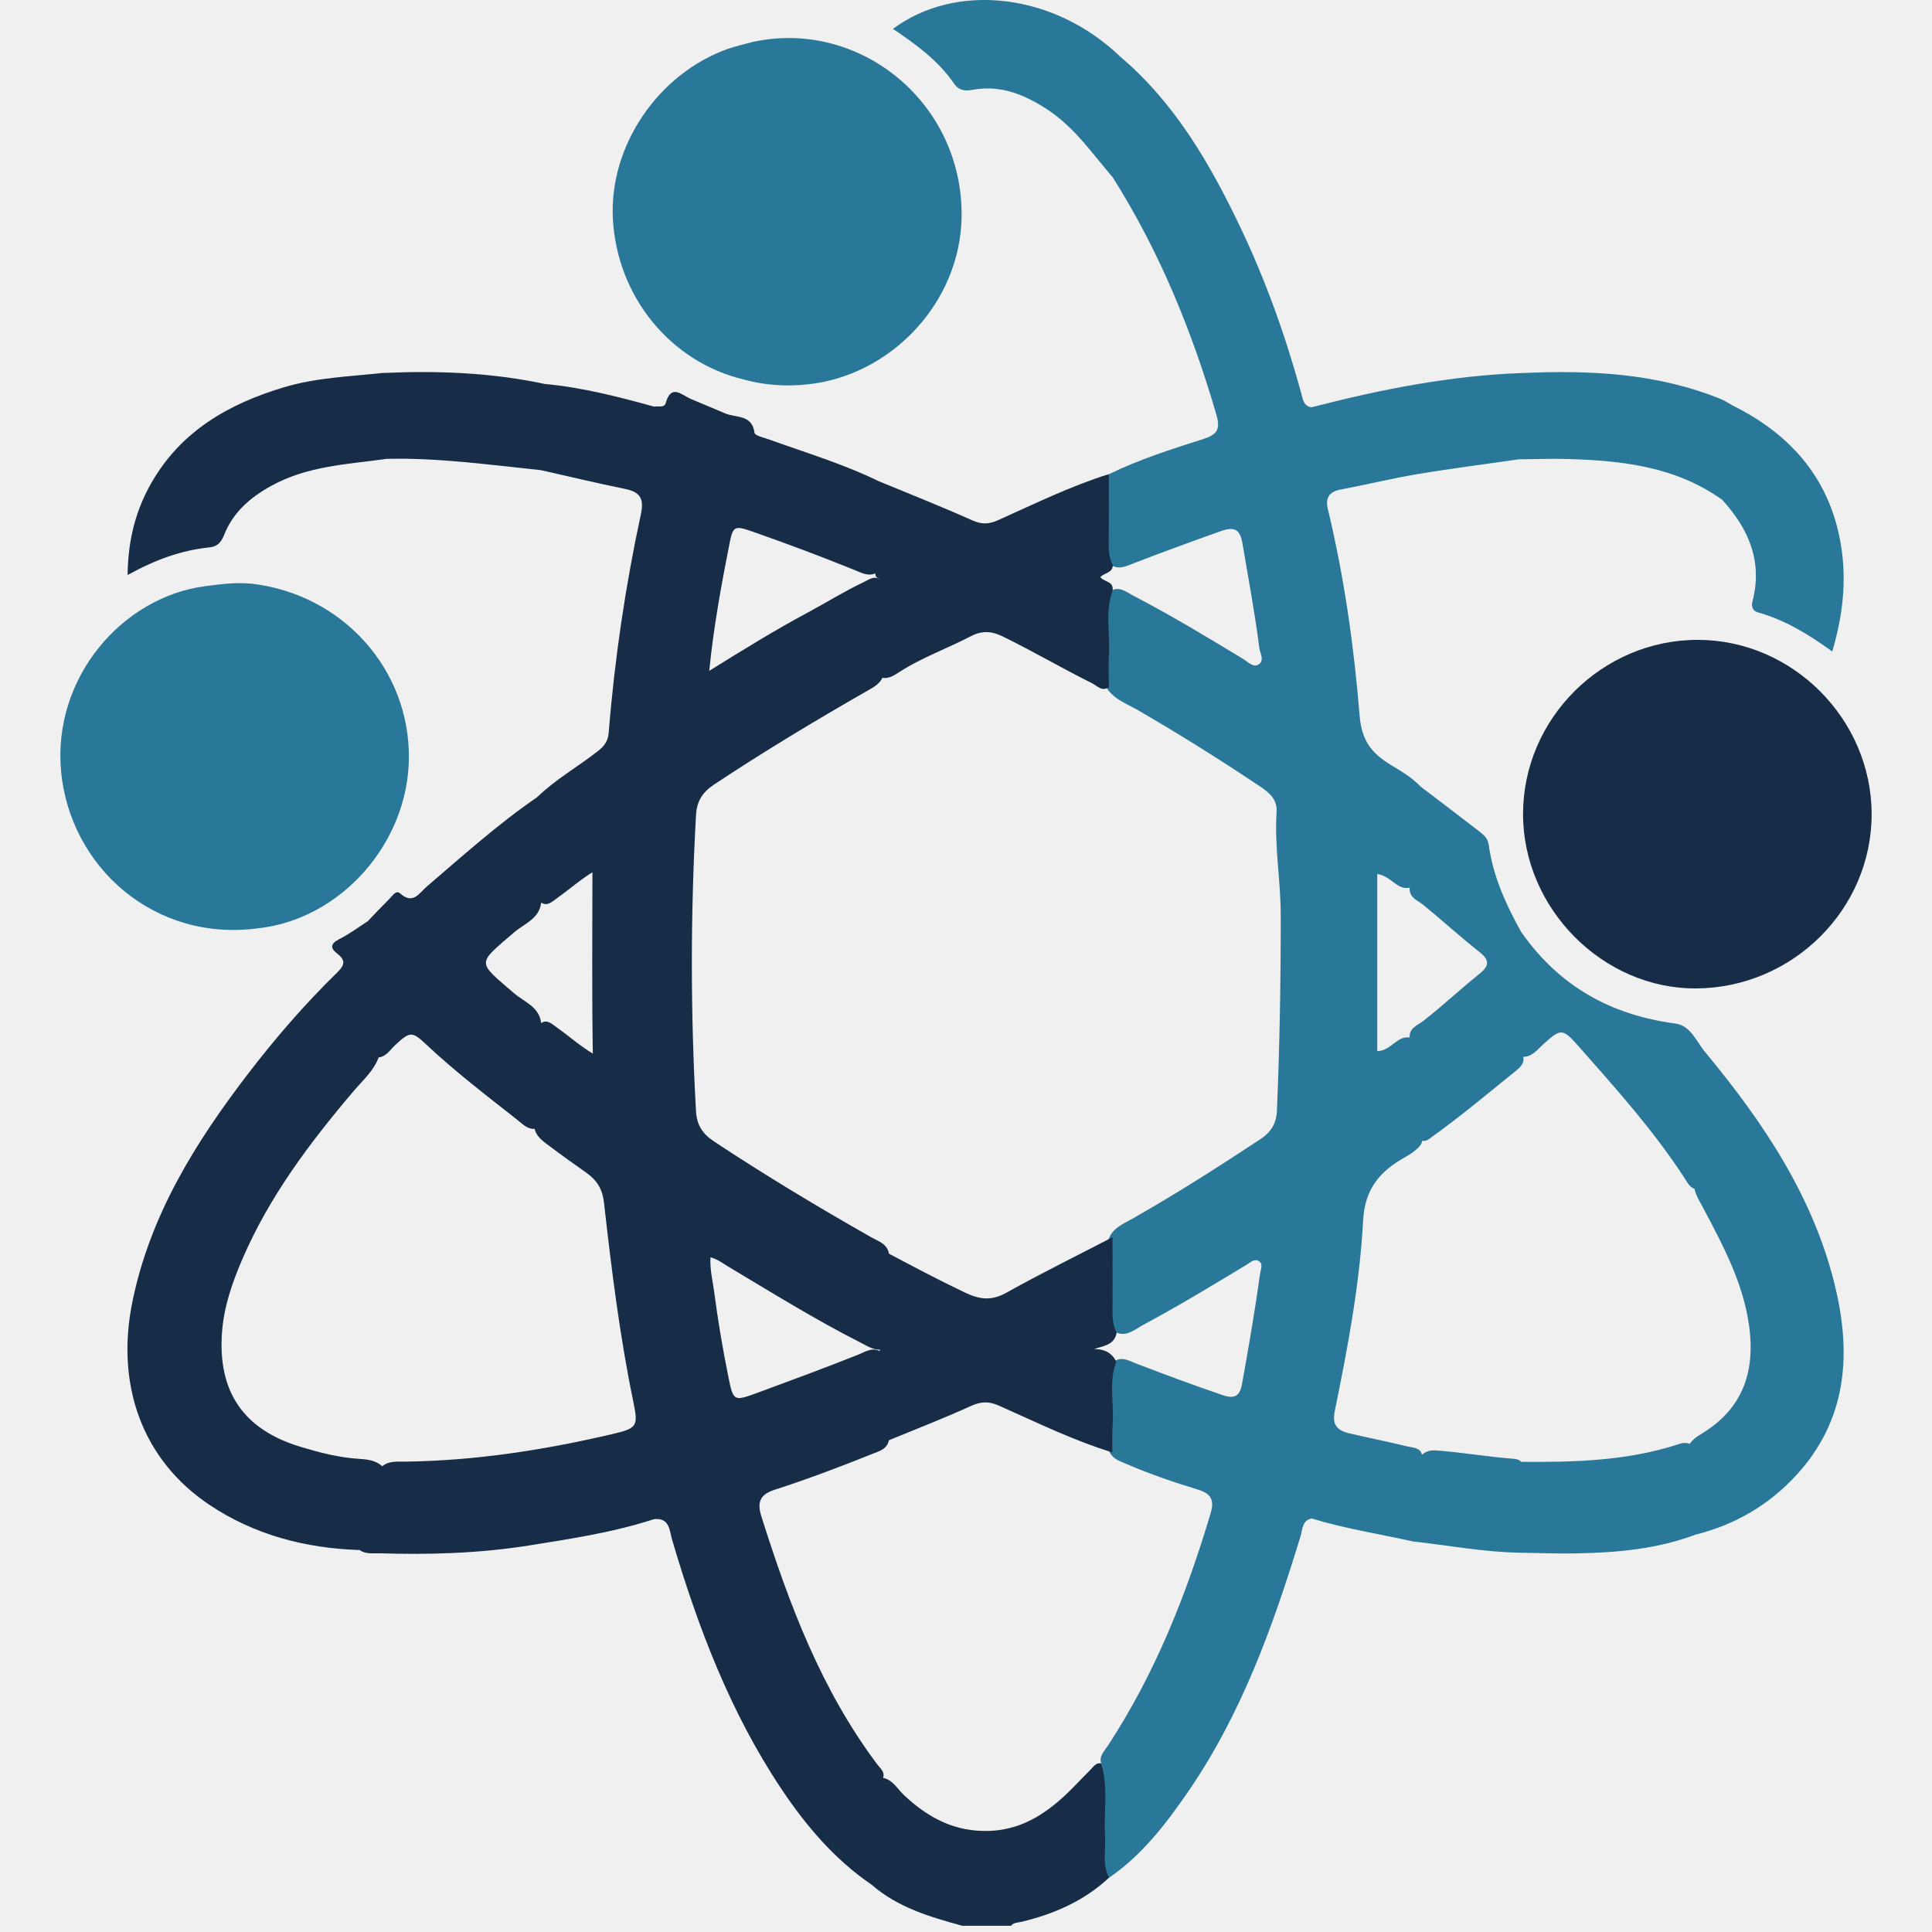
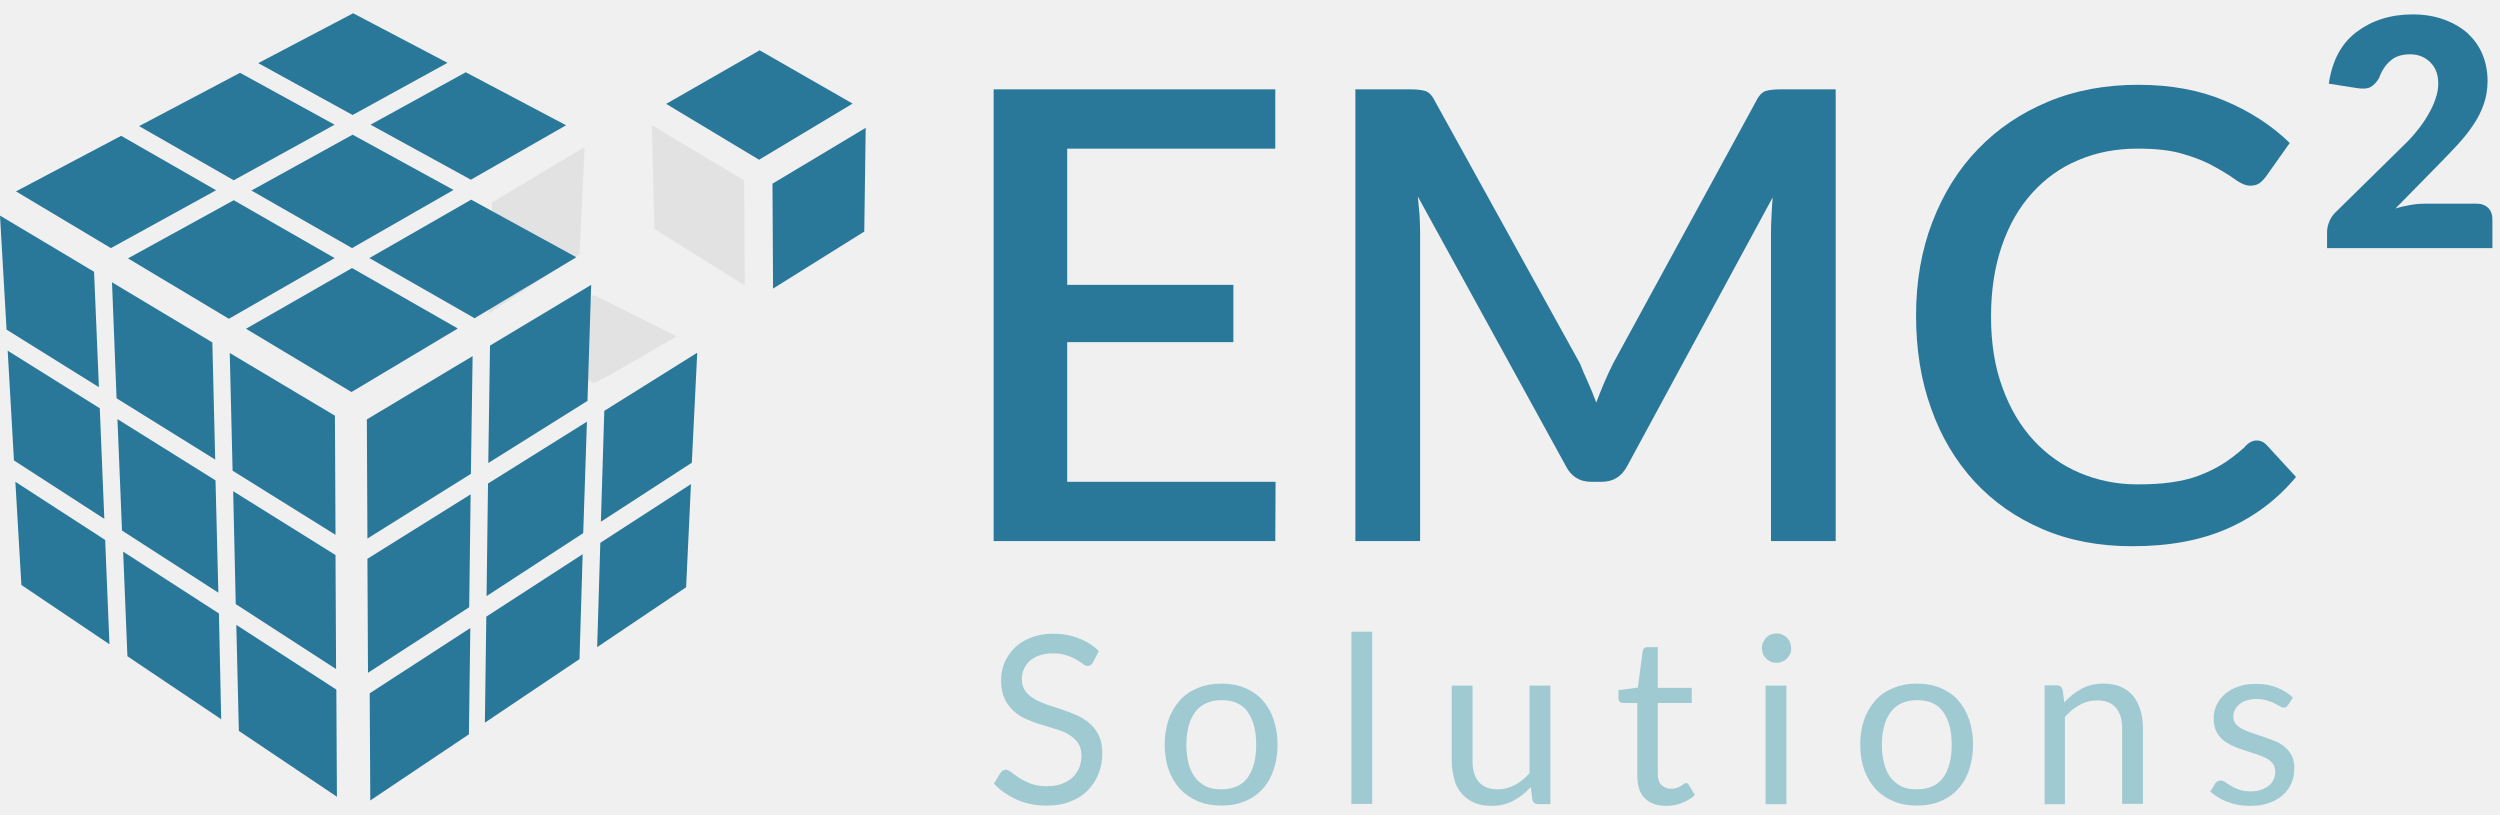
- <svg xmlns="http://www.w3.org/2000/svg" width="46" height="46" viewBox="0 0 60 64" fill="none">
-   <g clip-path="url(#clip0_236_2774)">
-     <path d="M34.743 62.196C33.914 62.972 32.911 63.407 31.824 63.666C31.706 63.695 31.576 63.68 31.493 63.793H29.873C28.802 63.498 27.74 63.189 26.877 62.436C26.737 61.354 26.814 60.27 26.869 59.186C26.875 59.063 26.949 58.954 27.065 58.889C27.518 58.84 27.695 59.231 27.951 59.471C28.749 60.218 29.634 60.693 30.775 60.651C31.726 60.616 32.472 60.193 33.149 59.594C33.489 59.294 33.792 58.954 34.114 58.633C34.247 58.498 34.385 58.272 34.615 58.525C34.778 58.758 34.798 59.028 34.791 59.296C34.77 60.261 34.864 61.23 34.745 62.194L34.743 62.196Z" fill="#172D47" />
-     <path d="M34.743 62.196C34.503 61.768 34.638 61.302 34.608 60.852C34.557 60.05 34.72 59.237 34.485 58.443C34.387 58.18 34.58 58.012 34.698 57.83C36.26 55.449 37.297 52.839 38.105 50.123C38.236 49.682 38.108 49.475 37.684 49.345C36.891 49.104 36.105 48.836 35.343 48.508C35.078 48.395 34.783 48.311 34.711 47.968C34.71 47.026 34.5 46.075 34.845 45.151C35.119 44.893 35.391 45.075 35.651 45.174C36.596 45.537 37.545 45.89 38.506 46.217C38.904 46.352 39.074 46.24 39.145 45.837C39.365 44.617 39.575 43.395 39.746 42.166C39.765 42.031 39.853 41.861 39.693 41.771C39.547 41.69 39.42 41.821 39.3 41.893C38.168 42.577 37.036 43.263 35.87 43.889C35.564 44.054 35.251 44.36 34.851 44.064C34.592 43.696 34.673 43.273 34.673 42.868C34.673 42.274 34.625 41.678 34.713 41.087C34.835 40.681 35.208 40.546 35.524 40.364C36.966 39.545 38.363 38.654 39.746 37.74C40.105 37.504 40.283 37.222 40.301 36.776C40.391 34.623 40.428 32.472 40.426 30.317C40.426 29.177 40.214 28.048 40.289 26.905C40.316 26.496 40.065 26.27 39.757 26.063C38.431 25.174 37.079 24.328 35.699 23.527C35.311 23.302 34.858 23.154 34.62 22.723C34.543 21.689 34.402 20.652 34.713 19.631C35.034 19.36 35.306 19.611 35.564 19.744C36.798 20.387 37.988 21.105 39.179 21.827C39.335 21.922 39.512 22.115 39.677 22.022C39.905 21.895 39.74 21.646 39.715 21.454C39.57 20.3 39.352 19.158 39.16 18.012C39.082 17.546 38.904 17.43 38.446 17.593C37.487 17.933 36.533 18.282 35.584 18.648C35.299 18.758 35.003 18.925 34.716 18.64C34.452 17.661 34.415 16.684 34.735 15.708C35.742 15.217 36.811 14.877 37.873 14.539C38.391 14.374 38.416 14.151 38.283 13.697C37.475 10.939 36.398 8.304 34.856 5.868C34.621 5.428 34.661 4.949 34.663 4.477C34.663 3.84 34.643 3.2 34.675 2.563C34.69 2.268 34.661 1.913 35.106 1.873C36.918 3.41 38.077 5.411 39.081 7.513C39.928 9.289 40.589 11.137 41.108 13.037C41.16 13.227 41.18 13.462 41.455 13.492C41.58 13.725 41.541 13.978 41.541 14.225C41.541 26.006 41.541 37.788 41.541 49.569C41.541 49.815 41.58 50.068 41.455 50.301C41.132 50.366 41.154 50.651 41.085 50.879C40.176 53.859 39.129 56.783 37.342 59.376C36.611 60.435 35.827 61.454 34.748 62.196H34.743Z" fill="#297899" />
-     <path d="M27.226 58.936C26.897 59.023 27.023 59.294 27.01 59.497C26.945 60.476 27.138 61.467 26.877 62.436C25.641 61.592 24.692 60.473 23.871 59.241C22.188 56.712 21.121 53.909 20.267 51.015C20.175 50.706 20.19 50.261 19.655 50.326C19.517 50.208 19.471 50.043 19.474 49.878C19.496 48.822 19.357 47.769 19.429 46.713C19.452 46.362 19.456 46.009 19.454 45.656C19.449 36.175 19.467 26.694 19.437 17.213C19.434 16.239 19.481 15.267 19.457 14.293C19.451 14.006 19.434 13.705 19.655 13.469C19.794 13.445 20.007 13.517 20.05 13.36C20.235 12.701 20.573 13.082 20.881 13.214C21.262 13.375 21.645 13.532 22.025 13.695C22.383 13.848 22.914 13.722 22.995 14.339C23.007 14.433 23.31 14.498 23.483 14.561C24.707 15 25.956 15.377 27.13 15.951C27.443 16.922 27.408 17.898 27.158 18.873C26.875 19.166 26.574 18.991 26.296 18.878C25.18 18.425 24.053 18.004 22.916 17.606C22.328 17.4 22.279 17.43 22.163 18.021C21.897 19.376 21.643 20.735 21.495 22.222C22.629 21.519 23.666 20.875 24.744 20.299C25.366 19.966 25.964 19.589 26.602 19.288C26.803 19.193 27.052 18.988 27.245 19.329C27.378 20.325 27.331 21.324 27.276 22.32C27.205 22.643 26.932 22.768 26.682 22.911C24.975 23.89 23.289 24.904 21.648 25.993C21.272 26.243 21.081 26.539 21.056 27.005C20.873 30.274 20.873 33.541 21.056 36.809C21.082 37.28 21.282 37.567 21.657 37.815C23.35 38.935 25.09 39.981 26.855 40.983C27.1 41.123 27.408 41.203 27.451 41.558C27.438 42.362 27.446 43.168 27.439 43.972C27.438 44.219 27.453 44.47 27.3 44.688C26.993 44.772 26.752 44.6 26.502 44.473C24.984 43.704 23.542 42.803 22.083 41.933C21.925 41.838 21.778 41.716 21.535 41.65C21.512 42.047 21.607 42.415 21.657 42.787C21.78 43.733 21.938 44.673 22.128 45.607C22.293 46.418 22.298 46.431 23.1 46.135C24.209 45.725 25.317 45.318 26.416 44.88C26.672 44.778 26.94 44.582 27.231 44.816C27.454 45.076 27.434 45.394 27.438 45.702C27.445 46.343 27.438 46.986 27.453 47.625C27.439 48.002 27.127 48.07 26.865 48.175C25.808 48.598 24.744 49.001 23.662 49.35C23.172 49.508 23.074 49.765 23.222 50.233C24.141 53.145 25.207 55.984 27.067 58.456C27.17 58.595 27.351 58.721 27.23 58.941L27.226 58.936Z" fill="#172D47" />
-     <path d="M48.453 26.967C48.453 23.802 51.081 21.188 54.252 21.196C57.383 21.204 59.994 23.823 60 26.962C60.007 30.116 57.389 32.72 54.194 32.743C51.102 32.765 48.452 30.099 48.453 26.967Z" fill="#172D47" />
-     <path d="M19.656 13.469C19.656 25.755 19.656 38.04 19.656 50.326C18.314 50.764 16.922 50.972 15.537 51.194C13.897 51.455 12.239 51.508 10.577 51.455C10.354 51.448 10.116 51.495 9.914 51.347C10.417 51.119 10.527 50.714 10.514 50.193C10.502 49.665 10.399 49.121 10.625 48.606C10.86 48.376 11.163 48.423 11.448 48.418C13.757 48.386 16.025 48.033 18.268 47.509C19.117 47.311 19.148 47.254 18.975 46.411C18.526 44.239 18.256 42.039 18.008 39.838C17.96 39.407 17.785 39.109 17.442 38.862C17.037 38.572 16.629 38.288 16.233 37.988C16.005 37.815 15.747 37.658 15.698 37.334C15.798 36.226 15.623 35.109 15.81 34.005C16.07 33.667 16.291 33.932 16.493 34.072C16.861 34.327 17.19 34.635 17.638 34.901C17.605 32.875 17.623 30.937 17.625 28.895C17.195 29.16 16.866 29.46 16.504 29.713C16.303 29.854 16.088 30.117 15.815 29.798C15.667 28.669 15.692 27.54 15.79 26.411C16.401 25.817 17.147 25.399 17.813 24.876C18.024 24.709 18.141 24.549 18.164 24.27C18.359 21.839 18.715 19.429 19.228 17.045C19.345 16.502 19.2 16.297 18.695 16.194C17.766 16.004 16.842 15.783 15.918 15.575C15.853 14.619 15.695 13.658 16.043 12.719C17.275 12.831 18.467 13.139 19.656 13.467V13.469Z" fill="#172D47" />
-     <path d="M41.45 50.301C41.295 50.078 41.333 49.823 41.333 49.577C41.333 37.79 41.333 26.001 41.333 14.214C41.333 13.968 41.297 13.713 41.45 13.49C43.744 12.898 46.059 12.44 48.436 12.356C48.546 13.315 48.633 14.274 48.315 15.215C47.196 15.377 46.074 15.518 44.96 15.705C44.107 15.848 43.266 16.056 42.416 16.214C42.021 16.288 41.899 16.506 41.988 16.867C42.529 19.12 42.853 21.414 43.04 23.715C43.107 24.54 43.448 24.957 44.057 25.329C44.407 25.542 44.765 25.748 45.053 26.05C44.991 26.849 45.011 27.65 45.003 28.451C45 28.777 45.018 29.115 44.77 29.381C44.304 29.558 44.119 29.025 43.624 28.952C43.623 30.907 43.623 32.846 43.624 34.819C44.104 34.815 44.3 34.238 44.767 34.388C45.053 34.641 44.991 34.984 45.006 35.306C45.043 36.102 44.923 36.906 45.118 37.693C45.136 37.885 45.015 37.996 44.885 38.105C44.773 38.198 44.65 38.275 44.523 38.346C43.708 38.806 43.21 39.387 43.155 40.431C43.042 42.56 42.64 44.663 42.214 46.755C42.131 47.164 42.266 47.377 42.67 47.474C43.315 47.627 43.966 47.757 44.61 47.912C44.82 47.962 45.088 47.943 45.118 48.263C44.951 48.916 45.03 49.582 45.008 50.241C45 50.526 45.046 50.827 44.825 51.067C43.701 50.814 42.559 50.641 41.453 50.303L41.45 50.301Z" fill="#297899" />
-     <path d="M10.686 48.598C10.686 49.237 10.65 49.882 10.698 50.517C10.745 51.127 10.553 51.425 9.915 51.347C8.119 51.29 6.422 50.846 4.927 49.843C2.717 48.36 1.825 45.887 2.384 43.131C2.97 40.249 4.476 37.84 6.229 35.555C7.125 34.388 8.087 33.273 9.141 32.244C9.363 32.027 9.504 31.846 9.184 31.601C8.948 31.421 8.92 31.271 9.236 31.111C9.566 30.947 9.865 30.72 10.178 30.52C10.628 30.547 10.615 30.905 10.618 31.196C10.633 32.408 10.668 33.622 10.601 34.833C10.48 35.391 10.05 35.747 9.706 36.153C8.25 37.868 6.907 39.655 6.016 41.739C5.689 42.504 5.418 43.285 5.355 44.127C5.208 46.089 6.056 47.349 7.936 47.922C8.572 48.115 9.211 48.283 9.88 48.325C10.165 48.343 10.463 48.371 10.686 48.596V48.598Z" fill="#172D47" />
-     <path d="M22.888 1.4C26.448 0.591 29.909 3.387 29.854 7.186C29.814 10.012 27.522 12.456 24.723 12.736C24.008 12.807 23.327 12.761 22.645 12.573C22.547 12.451 22.547 12.306 22.55 12.16C22.596 8.89 22.553 5.62 22.573 2.349C22.575 2.006 22.515 1.628 22.886 1.402L22.888 1.4Z" fill="#297899" />
-     <path d="M6.573 30.748C3.107 31.226 0.316 28.71 0.023 25.547C-0.262 22.455 2.043 19.777 4.798 19.418C5.311 19.351 5.816 19.285 6.332 19.336C6.796 19.453 6.766 19.837 6.77 20.184C6.783 21.507 6.775 22.833 6.775 24.157C6.775 26.04 6.78 27.923 6.771 29.806C6.771 30.129 6.833 30.475 6.572 30.748H6.573Z" fill="#297899" />
-     <path d="M54.518 34.891C56.45 37.227 58.118 39.718 58.816 42.72C59.33 44.936 59.154 47.054 57.53 48.839C56.615 49.845 55.487 50.508 54.165 50.837C53.912 50.729 53.871 50.498 53.867 50.27C53.856 49.505 53.796 48.741 53.907 47.98C53.994 47.695 54.244 47.575 54.468 47.431C55.757 46.606 56.139 45.399 55.945 43.946C55.755 42.52 55.09 41.28 54.432 40.036C54.307 39.8 54.152 39.575 54.12 39.298C53.904 38.091 53.972 36.876 54.005 35.662C54.014 35.351 53.944 34.874 54.518 34.889V34.891Z" fill="#297899" />
-     <path d="M6.573 30.748C6.573 27.184 6.573 23.617 6.575 20.052C6.575 19.786 6.62 19.504 6.332 19.334C9.342 19.684 11.575 22.163 11.545 25.124C11.515 27.93 9.296 30.44 6.573 30.748Z" fill="#297899" />
-     <path d="M27.132 22.428C27.13 21.344 27.129 20.26 27.125 19.178C27.027 19.141 26.985 19.07 26.997 18.967C27.277 18.222 27.07 17.45 27.129 16.694C27.147 16.447 27.132 16.198 27.132 15.95C28.158 16.374 29.193 16.782 30.206 17.237C30.525 17.38 30.765 17.366 31.071 17.228C32.277 16.687 33.466 16.103 34.731 15.706C34.731 16.494 34.736 17.282 34.728 18.067C34.726 18.3 34.761 18.52 34.864 18.729C34.851 18.988 34.573 18.973 34.451 19.12C34.576 19.283 34.908 19.251 34.854 19.568C34.598 20.27 34.781 20.996 34.734 21.711C34.711 22.06 34.731 22.412 34.733 22.763C34.503 22.923 34.346 22.718 34.178 22.635C33.178 22.137 32.214 21.571 31.208 21.079C30.837 20.898 30.519 20.888 30.152 21.079C29.383 21.482 28.559 21.772 27.821 22.243C27.623 22.37 27.405 22.533 27.132 22.427V22.428Z" fill="#172D47" />
-     <path d="M22.888 1.4C22.725 1.643 22.771 1.92 22.771 2.188C22.77 5.323 22.768 8.458 22.773 11.594C22.773 11.928 22.75 12.255 22.645 12.573C20.209 11.997 18.434 9.817 18.302 7.241C18.179 4.832 19.798 2.441 22.114 1.618C22.365 1.529 22.628 1.474 22.886 1.402L22.888 1.4Z" fill="#297899" />
-     <path d="M10.445 35.031C10.444 33.759 10.442 32.485 10.437 31.213C10.437 30.952 10.497 30.663 10.179 30.52C10.422 30.267 10.662 30.011 10.911 29.764C11.006 29.671 11.116 29.471 11.261 29.6C11.686 29.977 11.89 29.581 12.132 29.373C13.326 28.352 14.493 27.3 15.792 26.409C16.043 27.007 15.883 27.635 15.913 28.247C15.94 28.805 15.923 29.365 15.925 29.923C15.851 30.444 15.362 30.602 15.037 30.88C13.784 31.962 13.782 31.827 15.039 32.911C15.362 33.189 15.855 33.346 15.923 33.87C15.921 34.801 15.918 35.73 15.918 36.661C15.918 36.911 15.928 37.159 15.792 37.382C15.504 37.452 15.325 37.244 15.137 37.097C14.11 36.288 13.071 35.495 12.117 34.598C11.651 34.158 11.581 34.167 11.096 34.615C10.906 34.789 10.767 35.061 10.442 35.028L10.445 35.031Z" fill="#172D47" />
-     <path d="M10.812 15.2C9.506 15.382 8.176 15.433 6.979 16.098C6.286 16.481 5.721 16.97 5.425 17.719C5.334 17.949 5.209 18.106 4.946 18.132C4.008 18.227 3.141 18.542 2.227 19.048C2.24 17.886 2.496 16.895 3.027 15.975C4.011 14.271 5.577 13.379 7.398 12.831C8.474 12.508 9.584 12.473 10.687 12.353C10.762 12.423 10.868 12.485 10.886 12.584C11.038 13.46 11.15 14.336 10.812 15.197V15.2Z" fill="#172D47" />
-     <path d="M45.049 37.748C44.746 37.582 44.84 37.29 44.821 37.034C44.758 36.16 44.963 35.272 44.701 34.407C44.651 34.06 44.963 33.964 45.151 33.817C45.789 33.319 46.378 32.765 47.008 32.26C47.34 31.994 47.349 31.802 47.009 31.536C46.375 31.037 45.779 30.49 45.153 29.979C44.966 29.826 44.655 29.733 44.7 29.388C44.94 28.521 44.77 27.635 44.821 26.759C44.836 26.503 44.741 26.209 45.051 26.05C45.704 26.547 46.358 27.042 47.008 27.545C47.151 27.656 47.287 27.773 47.316 27.985C47.46 29.038 47.895 29.988 48.409 30.905C48.145 32.234 48.116 33.564 48.411 34.893C48.563 35.159 48.388 35.336 48.213 35.475C47.295 36.215 46.393 36.976 45.432 37.663C45.321 37.743 45.204 37.858 45.044 37.752L45.049 37.748Z" fill="#297899" />
-     <path d="M48.315 15.217C48.343 14.263 48.212 13.302 48.436 12.358C50.674 12.256 52.887 12.361 54.998 13.217C55.148 13.277 55.283 13.372 55.426 13.45C55.308 14.229 55.364 15.017 55.34 15.8C55.331 16.079 55.378 16.396 55.043 16.552C53.508 15.455 51.735 15.257 49.925 15.205C49.389 15.19 48.851 15.212 48.315 15.215V15.217Z" fill="#297899" />
-     <path d="M35.103 1.872C34.811 2.006 34.856 2.271 34.856 2.516C34.855 3.633 34.853 4.749 34.853 5.866C34.18 5.085 33.594 4.221 32.713 3.64C31.953 3.137 31.148 2.801 30.206 2.977C29.971 3.022 29.76 2.997 29.605 2.771C29.08 2.003 28.341 1.469 27.58 0.956C29.688 -0.606 32.925 -0.223 35.104 1.872H35.103Z" fill="#297899" />
-     <path d="M55.045 16.552C55.301 15.761 55.102 14.949 55.161 14.148C55.181 13.885 55.103 13.594 55.428 13.449C57.274 14.371 58.538 15.781 58.944 17.834C59.188 19.06 59.079 20.294 58.695 21.581C57.912 21.015 57.126 20.533 56.225 20.284C56.057 20.237 56.011 20.082 56.051 19.932C56.4 18.6 55.927 17.515 55.045 16.551V16.552Z" fill="#297899" />
-     <path d="M48.41 35.011C48.066 34.971 48.058 34.721 48.06 34.462C48.062 33.489 48.056 32.518 48.063 31.546C48.065 31.278 48.07 30.995 48.413 30.903C49.655 32.667 51.363 33.624 53.489 33.904C54.027 33.974 54.2 34.533 54.519 34.891C54.116 35.078 54.17 35.452 54.169 35.787C54.162 36.992 54.129 38.2 54.275 39.402C53.991 39.407 53.899 39.17 53.779 38.989C52.754 37.422 51.508 36.035 50.273 34.638C49.763 34.062 49.7 34.07 49.134 34.583C48.922 34.775 48.746 35.029 48.41 35.009V35.011Z" fill="#297899" />
-     <path d="M54.042 47.865C54.042 48.639 54.042 49.414 54.039 50.188C54.039 50.414 54.046 50.636 54.166 50.837C52.895 51.315 51.565 51.433 50.224 51.458C49.585 51.472 48.944 51.443 48.303 51.435C47.927 51.417 47.76 51.21 47.754 50.842C47.742 50.245 47.733 49.648 47.758 49.052C47.775 48.664 47.962 48.438 48.366 48.425C50.143 48.441 51.913 48.396 53.626 47.834C53.763 47.788 53.911 47.777 54.044 47.867L54.042 47.865Z" fill="#297899" />
-     <path d="M10.811 15.2C10.755 14.253 10.94 13.294 10.687 12.355C12.486 12.275 14.276 12.341 16.045 12.719C15.975 13.67 16.191 14.632 15.92 15.575C14.221 15.4 12.526 15.159 10.811 15.2Z" fill="#172D47" />
-     <path d="M48.455 48.583C48.062 48.544 47.907 48.706 47.928 49.112C47.958 49.683 47.958 50.258 47.928 50.829C47.91 51.149 48.037 51.32 48.303 51.433C47.133 51.413 45.982 51.192 44.823 51.064C44.823 50.323 44.823 49.584 44.823 48.844C44.823 48.598 44.793 48.338 45.084 48.213C45.223 48.062 45.409 48.035 45.594 48.048C46.452 48.113 47.301 48.263 48.158 48.326C48.3 48.336 48.44 48.401 48.456 48.583H48.455Z" fill="#297899" />
-     <path d="M27.379 41.493C28.233 41.946 29.085 42.399 29.96 42.815C30.449 43.048 30.839 43.101 31.333 42.825C32.489 42.179 33.678 41.595 34.853 40.985C34.853 41.803 34.86 42.619 34.853 43.436C34.852 43.686 34.873 43.924 34.991 44.147C34.91 44.585 34.514 44.582 34.244 44.692C34.547 44.683 34.822 44.788 34.98 45.111C34.717 45.789 34.911 46.495 34.858 47.186C34.835 47.492 34.85 47.803 34.847 48.112C33.544 47.714 32.327 47.111 31.089 46.563C30.752 46.415 30.499 46.423 30.169 46.573C29.257 46.986 28.323 47.349 27.397 47.73C27.126 47.447 27.284 47.097 27.259 46.779C27.207 46.102 27.349 45.411 27.136 44.742L27.146 44.733C27.392 43.914 27.182 43.075 27.257 42.249C27.281 41.994 27.157 41.714 27.377 41.49L27.379 41.493Z" fill="#172D47" />
-   </g>
-   <defs>
-     <clipPath id="clip0_236_2774">
-       <rect width="60" height="63.793" fill="white" />
-     </clipPath>
-   </defs>
+ <svg xmlns="http://www.w3.org/2000/svg" width="132" height="43" viewBox="0 0 132 43" fill="none">
+   <path d="M35.73 17.765L32.178 19.812L31.365 20.233L26.835 17.87L31.38 15.583L35.73 17.765Z" fill="#E2E2E2" />
+   <path d="M30.869 7.758L30.598 13.431L25.797 16.546L25.977 10.692L30.869 7.758Z" fill="#E2E2E2" />
+   <path d="M57.703 34.981C57.673 35.041 57.628 35.086 57.583 35.116C57.537 35.146 57.492 35.161 57.417 35.161C57.342 35.161 57.267 35.131 57.176 35.056C57.086 34.981 56.965 34.905 56.83 34.83C56.695 34.74 56.514 34.665 56.318 34.604C56.123 34.529 55.882 34.499 55.596 34.499C55.325 34.499 55.084 34.529 54.889 34.604C54.678 34.68 54.512 34.77 54.377 34.89C54.241 35.011 54.136 35.161 54.061 35.327C53.986 35.492 53.955 35.673 53.955 35.868C53.955 36.109 54.016 36.32 54.136 36.486C54.256 36.651 54.422 36.786 54.618 36.907C54.813 37.027 55.039 37.117 55.295 37.208C55.551 37.298 55.807 37.373 56.078 37.464C56.348 37.554 56.604 37.659 56.86 37.765C57.116 37.885 57.342 38.02 57.537 38.201C57.733 38.367 57.899 38.592 58.019 38.833C58.139 39.089 58.2 39.39 58.2 39.766C58.2 40.157 58.139 40.519 58.004 40.849C57.868 41.196 57.673 41.482 57.432 41.737C57.176 41.993 56.875 42.189 56.499 42.324C56.138 42.475 55.716 42.535 55.25 42.535C54.678 42.535 54.151 42.43 53.684 42.219C53.218 42.008 52.812 41.737 52.48 41.376L52.827 40.804C52.857 40.759 52.902 40.714 52.947 40.684C52.992 40.654 53.052 40.639 53.097 40.639C53.188 40.639 53.278 40.684 53.398 40.774C53.519 40.865 53.654 40.97 53.82 41.075C53.986 41.181 54.181 41.286 54.422 41.376C54.663 41.467 54.949 41.512 55.295 41.512C55.581 41.512 55.837 41.467 56.047 41.391C56.273 41.316 56.454 41.196 56.619 41.06C56.77 40.925 56.89 40.744 56.98 40.549C57.056 40.353 57.101 40.127 57.101 39.886C57.101 39.616 57.041 39.405 56.92 39.224C56.8 39.059 56.634 38.908 56.439 38.788C56.243 38.667 56.017 38.577 55.761 38.502C55.506 38.427 55.25 38.336 54.979 38.261C54.708 38.186 54.452 38.081 54.196 37.975C53.94 37.87 53.715 37.719 53.519 37.539C53.323 37.358 53.158 37.148 53.037 36.877C52.917 36.606 52.857 36.29 52.857 35.899C52.857 35.583 52.917 35.282 53.037 34.996C53.158 34.71 53.338 34.439 53.564 34.213C53.79 33.987 54.076 33.807 54.422 33.671C54.768 33.536 55.144 33.461 55.596 33.461C56.093 33.461 56.544 33.536 56.95 33.702C57.357 33.852 57.718 34.078 58.019 34.379L57.703 34.981Z" fill="#9FCAD1" />
+   <path d="M64.491 36.094C64.943 36.094 65.364 36.169 65.725 36.32C66.086 36.471 66.403 36.681 66.658 36.967C66.914 37.253 67.11 37.584 67.245 37.99C67.381 38.382 67.456 38.833 67.456 39.315C67.456 39.811 67.381 40.248 67.245 40.654C67.11 41.045 66.914 41.391 66.658 41.662C66.403 41.948 66.086 42.159 65.725 42.309C65.364 42.46 64.943 42.535 64.491 42.535C64.04 42.535 63.618 42.46 63.257 42.309C62.896 42.159 62.58 41.948 62.309 41.662C62.053 41.376 61.857 41.045 61.707 40.654C61.571 40.263 61.496 39.811 61.496 39.315C61.496 38.818 61.571 38.382 61.707 37.99C61.842 37.599 62.053 37.253 62.309 36.967C62.565 36.681 62.881 36.471 63.257 36.32C63.633 36.169 64.025 36.094 64.491 36.094ZM64.491 41.677C65.108 41.677 65.575 41.467 65.876 41.06C66.177 40.639 66.327 40.067 66.327 39.33C66.327 38.577 66.177 38.005 65.876 37.584C65.575 37.163 65.108 36.967 64.491 36.967C64.175 36.967 63.904 37.027 63.678 37.133C63.453 37.238 63.257 37.388 63.106 37.599C62.956 37.795 62.836 38.05 62.76 38.337C62.685 38.622 62.64 38.968 62.64 39.33C62.64 39.691 62.685 40.037 62.76 40.323C62.836 40.609 62.956 40.865 63.106 41.06C63.257 41.256 63.453 41.406 63.678 41.527C63.904 41.632 64.175 41.677 64.491 41.677Z" fill="#9FCAD1" />
+   <path d="M72.452 33.355V42.445H71.353V33.355H72.452Z" fill="#9FCAD1" />
+   <path d="M77.75 36.199V40.187C77.75 40.654 77.855 41.03 78.081 41.286C78.307 41.542 78.623 41.677 79.075 41.677C79.391 41.677 79.692 41.602 79.978 41.451C80.263 41.301 80.519 41.09 80.76 40.819V36.199H81.859V42.459H81.212C81.061 42.459 80.956 42.384 80.911 42.234L80.82 41.557C80.549 41.858 80.248 42.098 79.902 42.279C79.571 42.459 79.18 42.55 78.743 42.55C78.397 42.55 78.096 42.49 77.84 42.384C77.585 42.264 77.359 42.113 77.178 41.903C76.998 41.692 76.862 41.451 76.787 41.15C76.712 40.849 76.651 40.533 76.651 40.187V36.199H77.75Z" fill="#9FCAD1" />
+   <path d="M87.984 42.55C87.487 42.55 87.111 42.415 86.84 42.144C86.569 41.873 86.448 41.467 86.448 40.955V37.117H85.696C85.636 37.117 85.576 37.102 85.53 37.057C85.485 37.012 85.455 36.952 85.455 36.877V36.44L86.478 36.305L86.734 34.379C86.749 34.318 86.764 34.273 86.81 34.228C86.855 34.183 86.915 34.168 86.975 34.168H87.532V36.32H89.323V37.117H87.532V40.865C87.532 41.136 87.592 41.331 87.728 41.452C87.863 41.572 88.014 41.647 88.224 41.647C88.345 41.647 88.435 41.632 88.525 41.602C88.616 41.572 88.676 41.542 88.751 41.497C88.826 41.452 88.871 41.421 88.902 41.391C88.932 41.361 88.977 41.346 89.022 41.346C89.082 41.346 89.127 41.376 89.172 41.452L89.489 41.978C89.293 42.159 89.067 42.294 88.796 42.4C88.525 42.505 88.269 42.55 87.984 42.55Z" fill="#9FCAD1" />
+   <path d="M94.577 34.228C94.577 34.334 94.561 34.439 94.516 34.529C94.471 34.62 94.411 34.71 94.351 34.77C94.291 34.83 94.2 34.905 94.095 34.935C94.005 34.981 93.899 34.996 93.794 34.996C93.689 34.996 93.583 34.981 93.493 34.935C93.403 34.89 93.312 34.845 93.252 34.77C93.177 34.695 93.117 34.62 93.087 34.529C93.056 34.439 93.026 34.334 93.026 34.228C93.026 34.123 93.041 34.017 93.087 33.927C93.132 33.837 93.177 33.747 93.252 33.671C93.327 33.596 93.403 33.536 93.493 33.506C93.583 33.476 93.689 33.446 93.794 33.446C93.899 33.446 94.005 33.461 94.095 33.506C94.185 33.551 94.276 33.596 94.351 33.671C94.426 33.747 94.486 33.822 94.516 33.927C94.546 34.033 94.577 34.123 94.577 34.228ZM94.321 36.2V42.46H93.222V36.2H94.321Z" fill="#9FCAD1" />
+   <path d="M101.214 36.094C101.665 36.094 102.087 36.169 102.448 36.32C102.809 36.471 103.125 36.681 103.381 36.967C103.637 37.253 103.833 37.584 103.968 37.99C104.103 38.382 104.179 38.833 104.179 39.315C104.179 39.811 104.103 40.248 103.968 40.654C103.833 41.045 103.637 41.391 103.381 41.662C103.125 41.948 102.809 42.159 102.448 42.309C102.087 42.46 101.665 42.535 101.214 42.535C100.762 42.535 100.341 42.46 99.98 42.309C99.618 42.159 99.302 41.948 99.031 41.662C98.776 41.376 98.58 41.045 98.43 40.654C98.294 40.263 98.219 39.811 98.219 39.315C98.219 38.818 98.294 38.382 98.43 37.99C98.565 37.599 98.776 37.253 99.031 36.967C99.287 36.681 99.603 36.471 99.98 36.32C100.356 36.169 100.747 36.094 101.214 36.094ZM101.214 41.677C101.831 41.677 102.297 41.467 102.598 41.06C102.899 40.639 103.05 40.067 103.05 39.33C103.05 38.577 102.899 38.005 102.598 37.584C102.297 37.163 101.831 36.967 101.214 36.967C100.898 36.967 100.627 37.027 100.401 37.133C100.175 37.238 99.98 37.388 99.829 37.599C99.679 37.795 99.558 38.05 99.483 38.337C99.408 38.622 99.363 38.968 99.363 39.33C99.363 39.691 99.408 40.037 99.483 40.323C99.558 40.609 99.679 40.865 99.829 41.06C99.98 41.256 100.175 41.406 100.401 41.527C100.627 41.632 100.898 41.677 101.214 41.677Z" fill="#9FCAD1" />
+   <path d="M107.957 42.445V36.184H108.604C108.755 36.184 108.86 36.26 108.905 36.41L108.996 37.087C109.266 36.786 109.567 36.546 109.914 36.365C110.245 36.184 110.636 36.094 111.072 36.094C111.419 36.094 111.72 36.154 111.975 36.26C112.231 36.38 112.457 36.531 112.623 36.741C112.803 36.952 112.924 37.193 113.014 37.494C113.104 37.78 113.149 38.111 113.149 38.457V42.445H112.051V38.472C112.051 38.005 111.945 37.629 111.72 37.373C111.509 37.117 111.178 36.982 110.726 36.982C110.395 36.982 110.094 37.057 109.808 37.223C109.522 37.373 109.266 37.584 109.026 37.855V42.46H107.957V42.445Z" fill="#9FCAD1" />
+   <path d="M120.809 37.223C120.764 37.313 120.689 37.358 120.583 37.358C120.523 37.358 120.448 37.343 120.372 37.283C120.297 37.238 120.192 37.193 120.087 37.133C119.981 37.072 119.846 37.027 119.68 36.982C119.53 36.937 119.334 36.907 119.123 36.907C118.943 36.907 118.777 36.937 118.627 36.982C118.476 37.027 118.356 37.087 118.25 37.178C118.145 37.268 118.07 37.358 118.01 37.464C117.949 37.569 117.919 37.689 117.919 37.825C117.919 37.99 117.964 38.126 118.055 38.231C118.145 38.336 118.265 38.427 118.416 38.502C118.566 38.577 118.747 38.653 118.928 38.713C119.123 38.773 119.319 38.833 119.53 38.908C119.74 38.983 119.936 39.059 120.132 39.134C120.327 39.209 120.493 39.315 120.643 39.45C120.794 39.57 120.914 39.721 121.005 39.901C121.095 40.082 121.14 40.293 121.14 40.549C121.14 40.834 121.095 41.105 120.99 41.346C120.884 41.587 120.734 41.798 120.538 41.978C120.342 42.159 120.087 42.294 119.801 42.4C119.515 42.505 119.168 42.55 118.792 42.55C118.356 42.55 117.964 42.475 117.603 42.339C117.242 42.204 116.956 42.008 116.7 41.798L116.956 41.376C116.986 41.316 117.031 41.286 117.076 41.256C117.122 41.226 117.182 41.211 117.257 41.211C117.332 41.211 117.408 41.241 117.498 41.301C117.573 41.361 117.678 41.421 117.799 41.497C117.919 41.572 118.055 41.632 118.22 41.692C118.386 41.752 118.597 41.783 118.852 41.783C119.063 41.783 119.259 41.752 119.409 41.692C119.575 41.632 119.71 41.557 119.816 41.467C119.921 41.376 119.996 41.256 120.056 41.136C120.102 41.015 120.132 40.88 120.132 40.744C120.132 40.579 120.087 40.428 119.996 40.308C119.906 40.187 119.786 40.097 119.635 40.022C119.485 39.947 119.304 39.871 119.108 39.811C118.913 39.751 118.717 39.691 118.506 39.616C118.296 39.555 118.1 39.48 117.904 39.39C117.709 39.3 117.528 39.194 117.377 39.074C117.227 38.953 117.107 38.788 117.016 38.607C116.926 38.427 116.881 38.186 116.881 37.93C116.881 37.689 116.926 37.464 117.031 37.238C117.137 37.012 117.272 36.832 117.468 36.651C117.663 36.486 117.889 36.35 118.16 36.26C118.431 36.154 118.747 36.109 119.108 36.109C119.515 36.109 119.891 36.169 120.222 36.305C120.553 36.44 120.839 36.606 121.065 36.832L120.809 37.223Z" fill="#9FCAD1" />
+   <path d="M67.335 4.718V7.848H56.348V15.041H65.122V18.066H56.348V25.44H67.35L67.335 28.57H52.465V4.718H67.335Z" fill="#297899" />
+   <path d="M83.861 20.218C84.011 20.549 84.147 20.895 84.282 21.256C84.417 20.91 84.553 20.549 84.703 20.203C84.854 19.857 85.004 19.526 85.17 19.195L92.71 5.365C92.861 5.049 93.041 4.868 93.222 4.808C93.403 4.748 93.673 4.718 94.02 4.718H96.924V28.57H93.508V12.227C93.508 11.956 93.523 11.67 93.538 11.369C93.553 11.053 93.568 10.752 93.598 10.421L85.938 24.567C85.636 25.154 85.185 25.44 84.568 25.44H84.026C83.394 25.44 82.942 25.154 82.656 24.567L74.861 10.376C74.891 10.707 74.921 11.023 74.951 11.339C74.966 11.655 74.981 11.956 74.981 12.227V28.57H71.564V4.718H74.469C74.815 4.718 75.071 4.748 75.267 4.808C75.447 4.868 75.628 5.049 75.778 5.365L83.439 19.225C83.56 19.556 83.71 19.887 83.861 20.218Z" fill="#297899" />
+   <path d="M119.153 23.258C119.364 23.258 119.544 23.348 119.695 23.514L121.23 25.184C120.252 26.358 119.063 27.261 117.648 27.893C116.233 28.525 114.548 28.841 112.576 28.841C110.83 28.841 109.25 28.54 107.85 27.938C106.436 27.336 105.247 26.493 104.253 25.425C103.26 24.341 102.492 23.062 101.966 21.572C101.424 20.082 101.168 18.442 101.168 16.651C101.168 14.861 101.454 13.22 102.026 11.731C102.598 10.241 103.395 8.947 104.434 7.878C105.472 6.795 106.706 5.967 108.151 5.365C109.596 4.763 111.176 4.477 112.907 4.477C114.623 4.477 116.158 4.763 117.467 5.32C118.792 5.877 119.936 6.614 120.899 7.547L119.62 9.353C119.529 9.473 119.424 9.579 119.304 9.669C119.183 9.759 119.018 9.804 118.807 9.804C118.581 9.804 118.34 9.699 118.054 9.503C117.769 9.293 117.407 9.067 116.971 8.826C116.534 8.57 115.993 8.345 115.33 8.149C114.668 7.938 113.855 7.848 112.877 7.848C111.733 7.848 110.695 8.044 109.747 8.45C108.798 8.841 107.986 9.428 107.293 10.196C106.601 10.963 106.074 11.881 105.698 12.98C105.322 14.078 105.126 15.312 105.126 16.712C105.126 18.111 105.322 19.36 105.728 20.459C106.12 21.557 106.676 22.49 107.369 23.243C108.061 23.995 108.889 24.582 109.822 24.973C110.755 25.365 111.763 25.575 112.847 25.575C113.509 25.575 114.096 25.545 114.623 25.47C115.15 25.395 115.631 25.289 116.068 25.124C116.504 24.958 116.926 24.763 117.317 24.522C117.708 24.281 118.1 23.98 118.491 23.634C118.717 23.363 118.927 23.258 119.153 23.258Z" fill="#297899" />
+   <path d="M127.385 0.76C127.987 0.76 128.544 0.85 129.041 1.031C129.537 1.212 129.944 1.452 130.29 1.753C130.621 2.069 130.892 2.431 131.073 2.867C131.253 3.303 131.343 3.77 131.343 4.281C131.343 4.733 131.268 5.154 131.133 5.531C130.997 5.907 130.817 6.268 130.576 6.614C130.35 6.96 130.079 7.291 129.778 7.622C129.477 7.938 129.176 8.269 128.845 8.6L126.482 11.008C126.768 10.918 127.054 10.858 127.325 10.813C127.596 10.767 127.852 10.752 128.093 10.752H130.741C131.012 10.752 131.223 10.828 131.374 10.978C131.524 11.129 131.599 11.324 131.599 11.58V13.1H122.87V12.257C122.87 12.092 122.9 11.911 122.975 11.73C123.036 11.55 123.156 11.369 123.307 11.219L126.874 7.713C127.144 7.457 127.385 7.201 127.611 6.915C127.837 6.644 128.032 6.358 128.198 6.072C128.363 5.786 128.499 5.515 128.589 5.23C128.695 4.944 128.74 4.673 128.74 4.417C128.74 3.935 128.604 3.574 128.318 3.288C128.047 3.017 127.686 2.867 127.265 2.867C126.828 2.867 126.482 2.972 126.226 3.198C125.955 3.424 125.76 3.725 125.609 4.131C125.474 4.357 125.323 4.507 125.158 4.598C124.992 4.688 124.736 4.703 124.39 4.643L122.96 4.417C123.141 3.198 123.623 2.295 124.42 1.693C125.218 1.091 126.196 0.76 127.385 0.76Z" fill="#297899" />
+   <path d="M31.697 28.66L36.483 25.56L36.227 31.008L31.531 34.168L31.697 28.66Z" fill="#297899" />
+   <path d="M19.37 22.144L24.954 18.803L24.863 25.018L19.4 28.434L19.37 22.144Z" fill="#297899" />
+   <path d="M31.907 21.693L36.814 18.623L36.528 24.431L31.727 27.547L31.907 21.693Z" fill="#297899" />
+   <path d="M25.677 32.558L30.764 29.262L30.598 34.8L25.602 38.156L25.677 32.558Z" fill="#297899" />
+   <path d="M19.52 36.606L24.833 33.16L24.758 38.773L19.551 42.264L19.52 36.606Z" fill="#297899" />
+   <path d="M19.4 29.503L24.849 26.102L24.773 32.061L19.43 35.522L19.4 29.503Z" fill="#297899" />
+   <path d="M25.872 18.247L31.214 15.041L31.019 21.166L25.781 24.447L25.872 18.247Z" fill="#297899" />
+   <path d="M25.767 25.53L30.989 22.265L30.794 28.149L25.691 31.474L25.767 25.53Z" fill="#297899" />
+   <path d="M12.281 24.853L12.131 18.638L17.684 21.949L17.715 28.239L12.281 24.853Z" fill="#297899" />
+   <path d="M6.155 21.03L5.914 14.906L11.212 18.081L11.362 24.266L6.155 21.03Z" fill="#297899" />
+   <path d="M12.447 31.896L12.312 25.936L17.715 29.307L17.745 35.327L12.447 31.896Z" fill="#297899" />
+   <path d="M6.442 28.013L6.201 22.129L11.379 25.364L11.529 31.294L6.442 28.013Z" fill="#297899" />
+   <path d="M0.737 24.311L0.406 18.517L5.268 21.557L5.508 27.396L0.737 24.311Z" fill="#297899" />
+   <path d="M0.346 17.404L0 11.384L4.967 14.349L5.222 20.444L0.346 17.404Z" fill="#297899" />
+   <path d="M12.612 38.592L12.477 32.994L17.759 36.41L17.789 42.068L12.612 38.592Z" fill="#297899" />
+   <path d="M6.728 34.65L6.502 29.127L11.559 32.392L11.679 37.975L6.728 34.65Z" fill="#297899" />
+   <path d="M1.129 30.887L0.812 25.44L5.553 28.51L5.779 34.017L1.129 30.887Z" fill="#297899" />
+   <path d="M19.564 6.584L24.591 3.815L29.889 6.614L24.862 9.488L19.564 6.584Z" fill="#297899" />
+   <path d="M13.635 3.333L18.646 0.7L23.628 3.318L18.616 6.072L13.635 3.333Z" fill="#297899" />
+   <path d="M13.274 10.06L18.617 7.111L23.945 10.03L18.587 13.1L13.274 10.06Z" fill="#297899" />
+   <path d="M19.504 13.627L24.877 10.542L30.43 13.582L25.058 16.802L19.504 13.627Z" fill="#297899" />
+   <path d="M6.757 13.642L12.341 10.572L17.668 13.627L12.085 16.832L6.757 13.642Z" fill="#297899" />
+   <path d="M7.344 6.659L12.672 3.845L17.668 6.584L12.341 9.518L7.344 6.659Z" fill="#297899" />
+   <path d="M12.988 17.359L18.587 14.153L24.171 17.344L18.557 20.7L12.988 17.359Z" fill="#297899" />
+   <path d="M0.843 10.105L6.396 7.171L11.408 10.045L5.855 13.1L0.843 10.105Z" fill="#297899" />
+   <path d="M35.173 5.485L40.109 2.656L45.016 5.47L40.079 8.435L35.173 5.485Z" fill="#297899" />
+   <path d="M40.787 9.699L45.709 6.749L45.633 12.227L40.817 15.237L40.787 9.699Z" fill="#297899" />
+   <path d="M34.555 12.092L34.42 6.614L39.296 9.533L39.326 15.071L34.555 12.092Z" fill="#E2E2E2" />
</svg>
